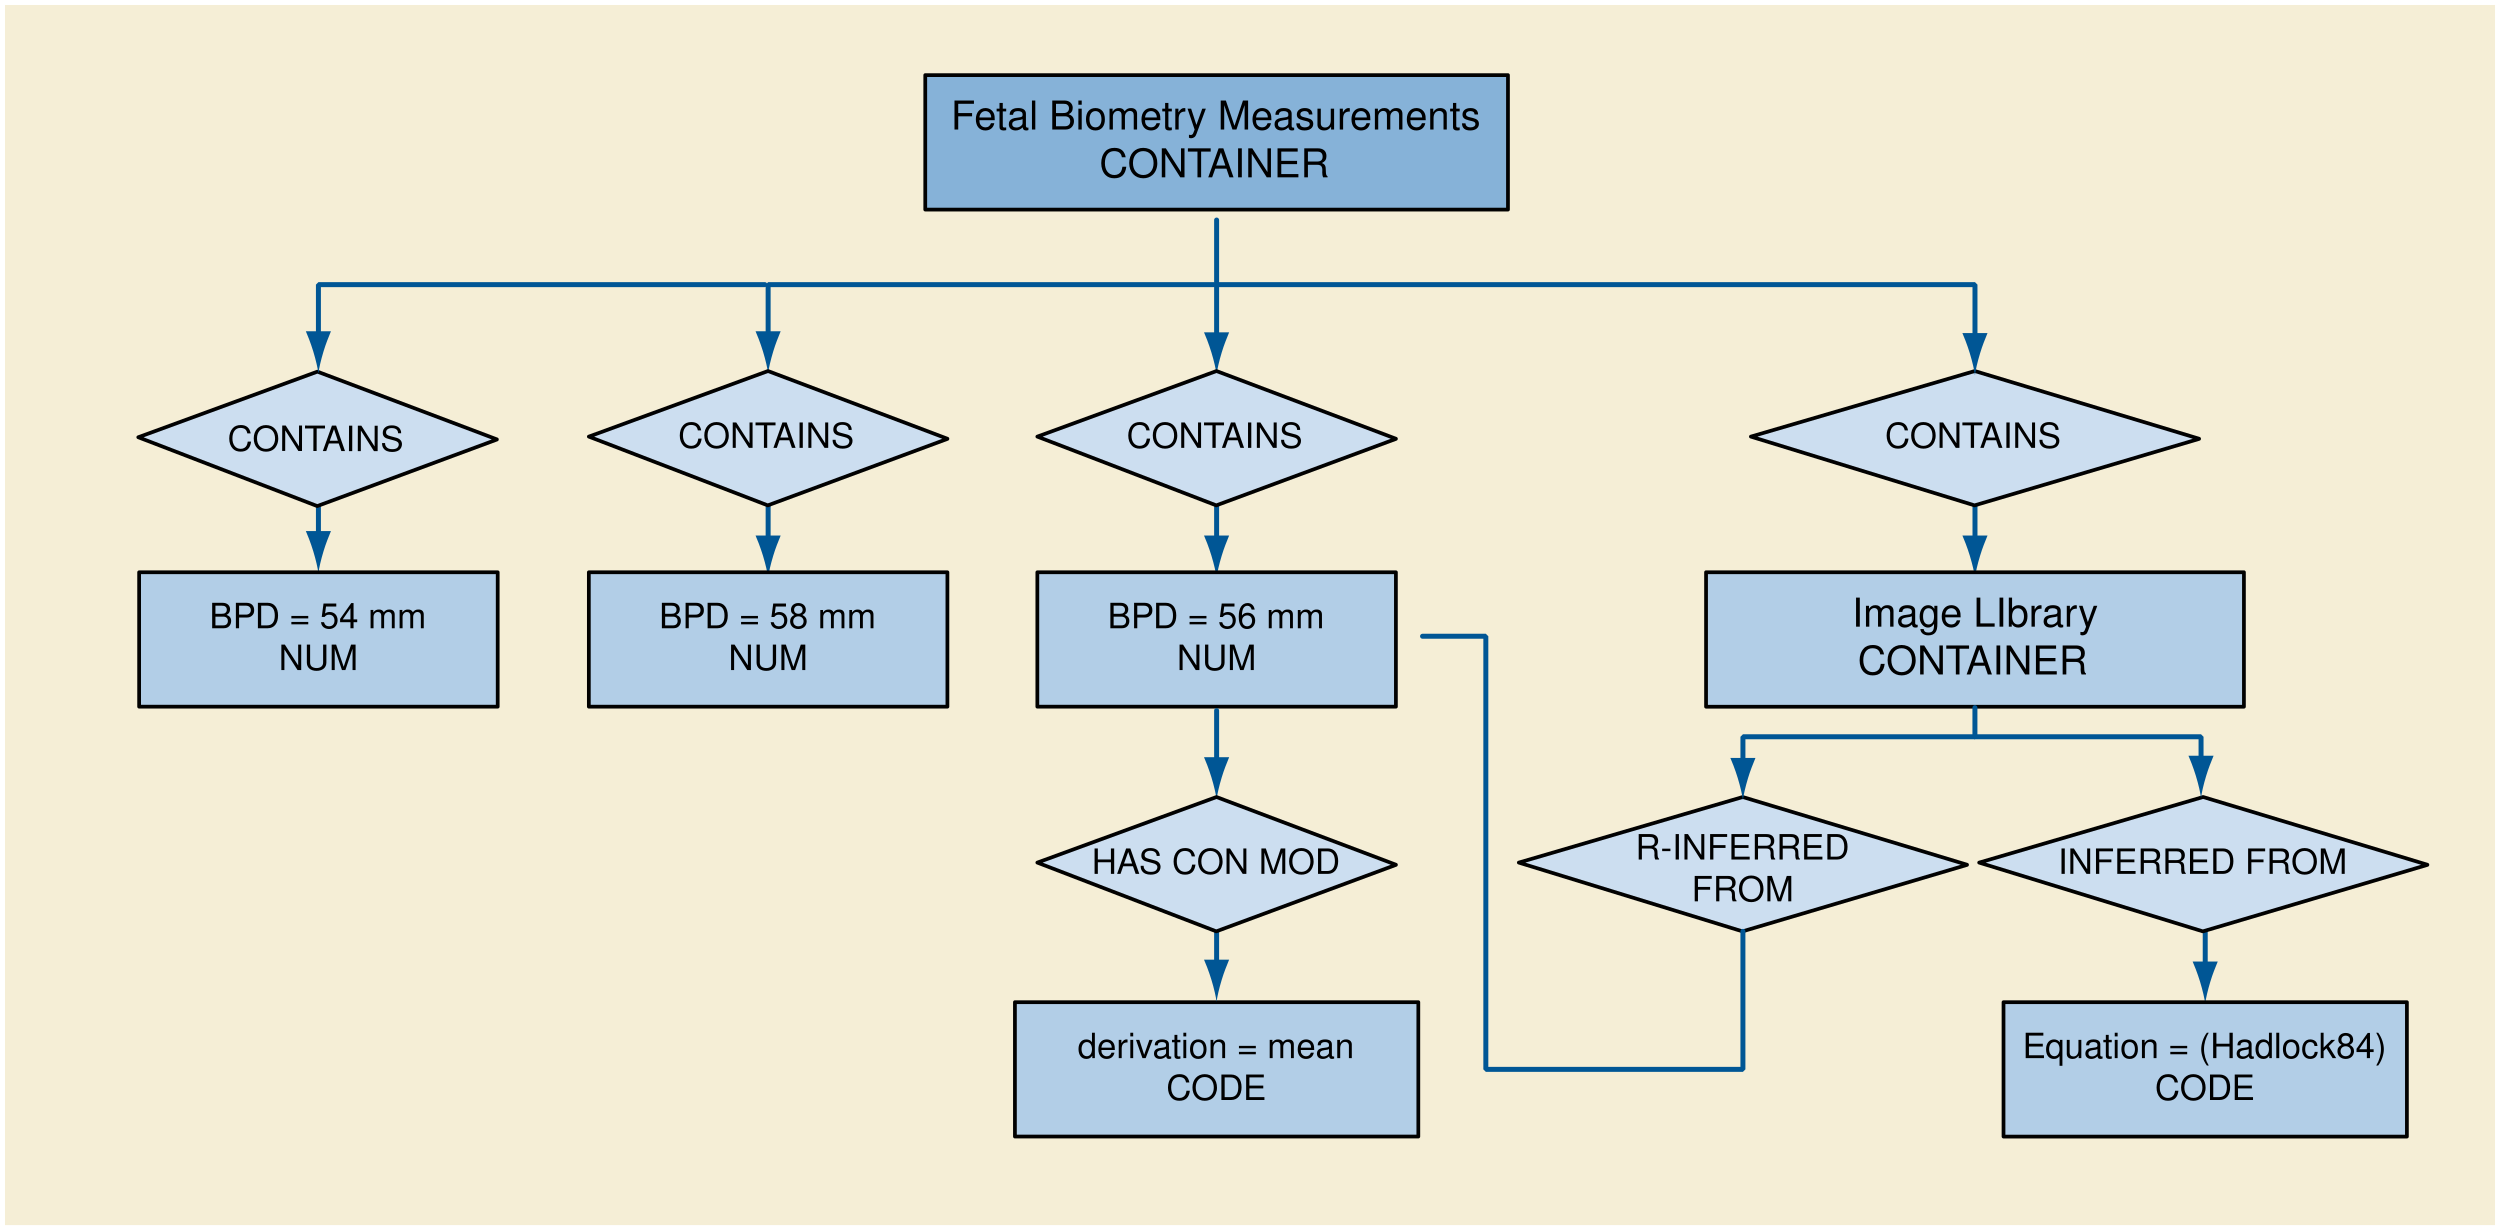
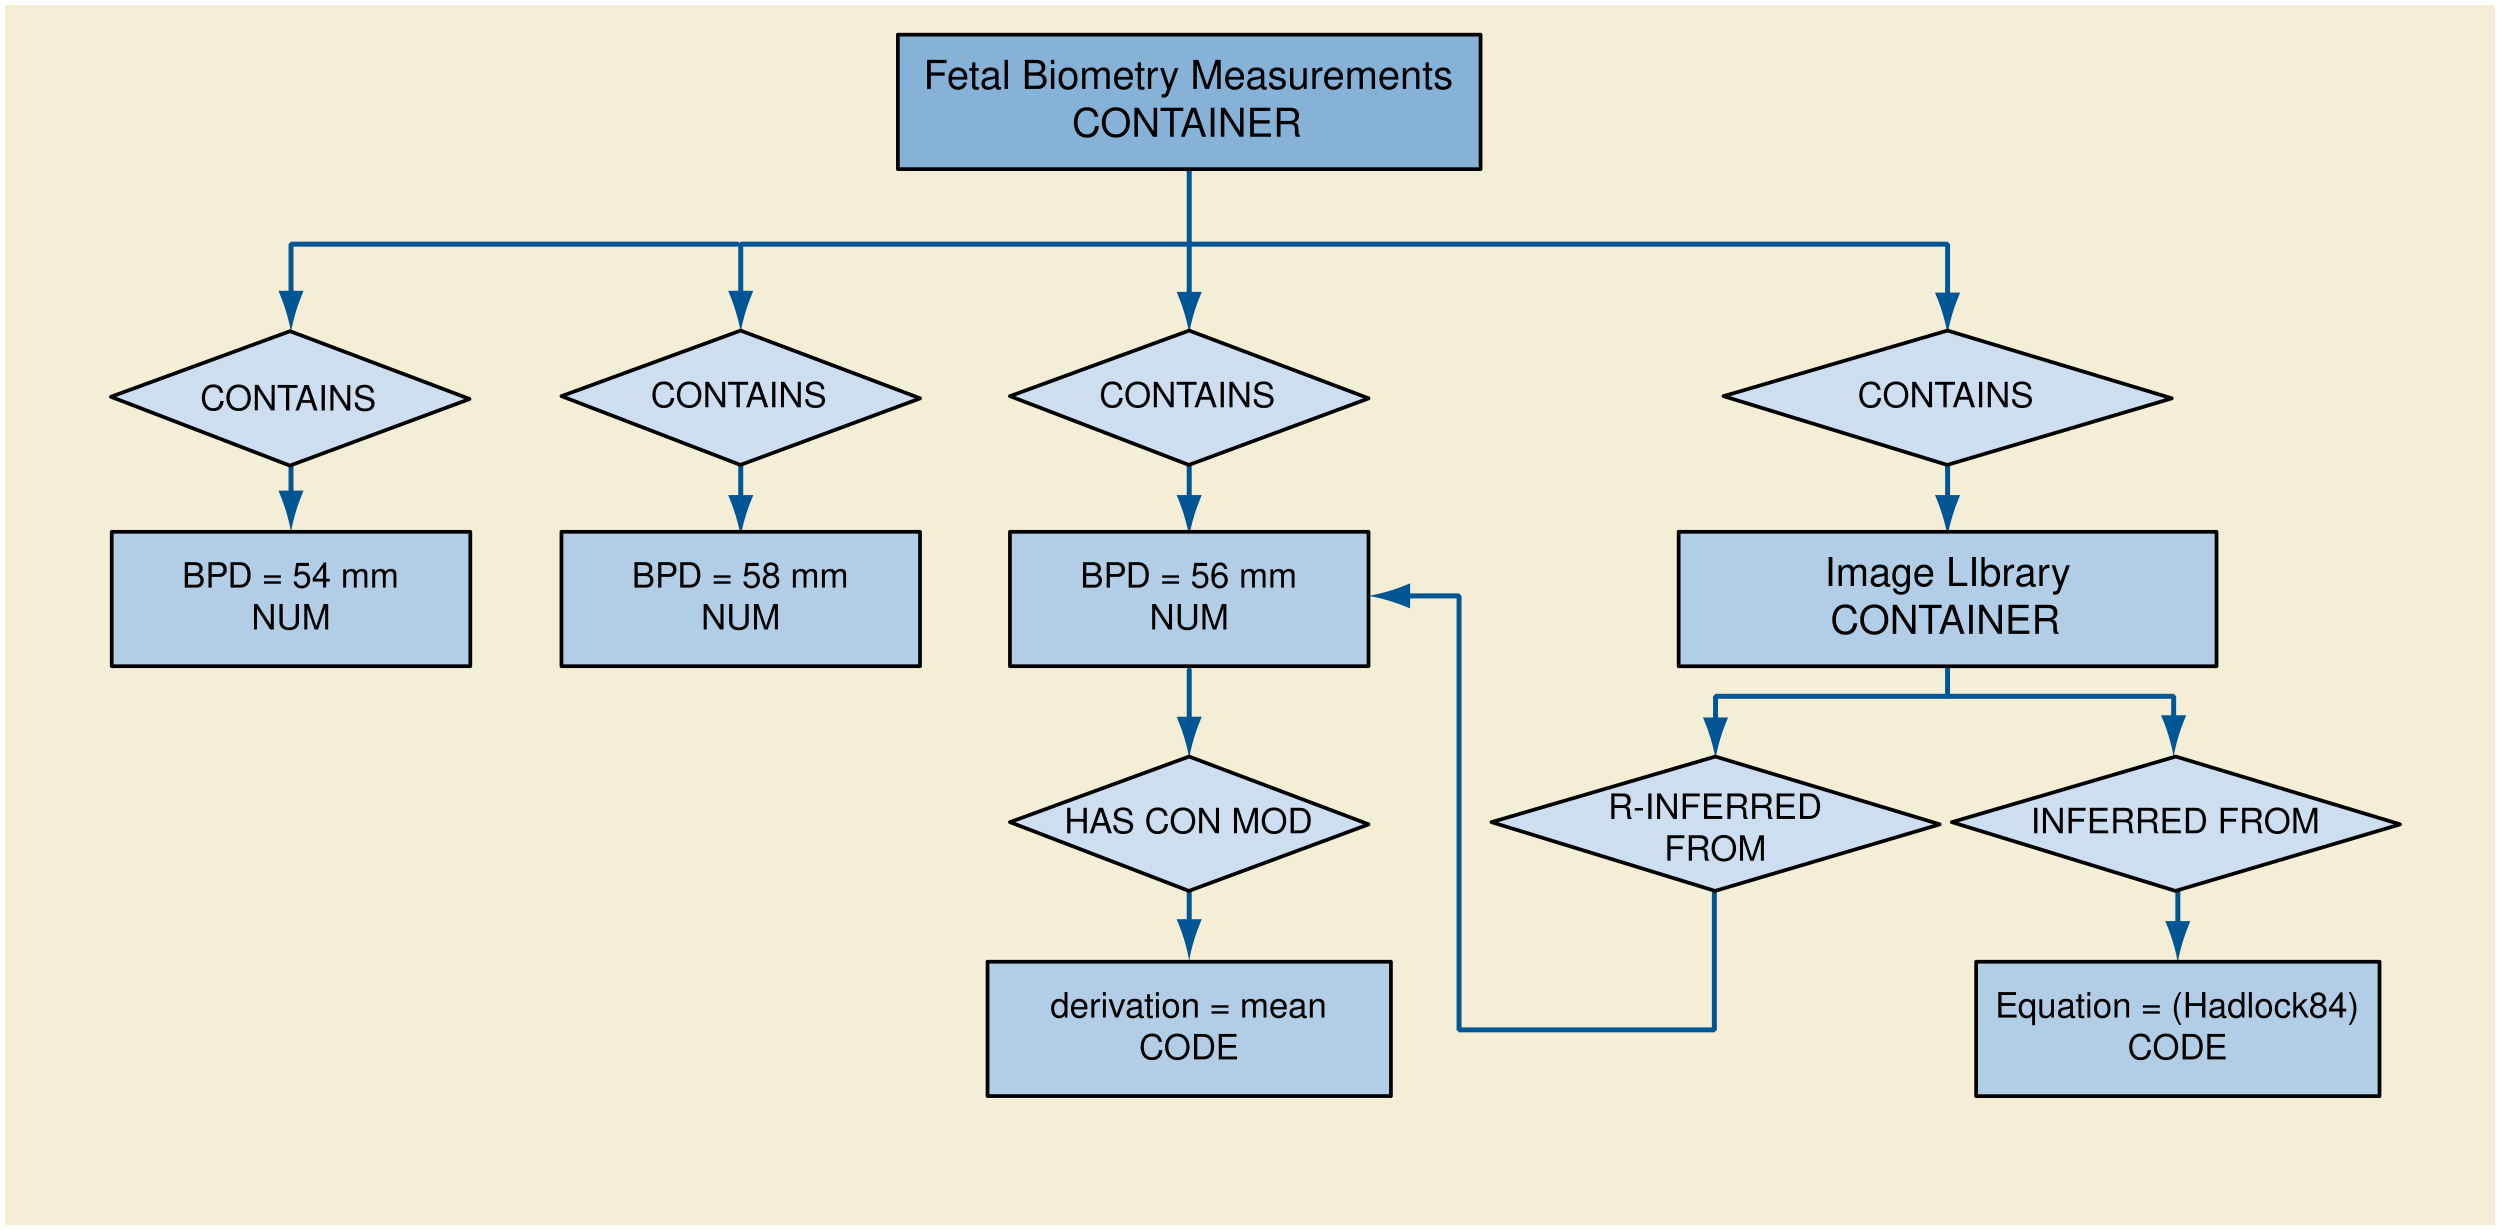
<svg xmlns="http://www.w3.org/2000/svg" version="1.1" id="Layer_1" x="0px" y="0px" width="502px" height="247px" viewBox="0 0 502 247" enable-background="new 0 0 502 247" xml:space="preserve">
  <defs>
    <style type="text/css">
	text {
	  font-family: Helvetica, Verdana, ArialUnicodeMS, san-serif
	}
	</style>
  </defs>
  <g>
   </g>
  <g>
    <rect x="1" y="1" fill="#F5EED6" width="500" height="245" />
    <g>
      <g>
        <g>
-           <line fill="none" stroke="#005695" stroke-linecap="round" stroke-miterlimit="1" x1="63.939" y1="99.689" x2="63.939" y2="108.328" />
-           <path fill="#005695" d="M64.964,110.689c0.5-1.652,0.959-2.728,1.492-4.054h-5.044c0.226,0.475,0.993,2.401,1.492,4.054      c0.535,1.77,0.9,3.375,1.031,4.415C64.064,114.064,64.43,112.458,64.964,110.689z" />
+           <line fill="none" stroke="#005695" stroke-linecap="round" stroke-miterlimit="1" x1="58.439" y1="91.564" x2="58.439" y2="100.203" />
+           <path fill="#005695" d="M59.464,102.564c0.5-1.652,0.959-2.728,1.492-4.054h-5.044c0.226,0.475,0.993,2.401,1.492,4.054      c0.535,1.77,0.9,3.375,1.031,4.415C58.564,105.939,58.93,104.333,59.464,102.564z" />
        </g>
      </g>
      <g>
        <g>
-           <line fill="none" stroke="#005695" stroke-linecap="round" stroke-miterlimit="1" x1="396.577" y1="100.588" x2="396.577" y2="109.227" />
-           <path fill="#005695" d="M397.603,111.589c0.499-1.654,0.959-2.729,1.491-4.055h-5.044c0.225,0.475,0.992,2.4,1.491,4.055      c0.534,1.77,0.9,3.373,1.03,4.414C396.702,114.962,397.067,113.359,397.603,111.589z" />
-         </g>
-       </g>
-       <polygon fill="#CCDEF0" stroke="#010101" stroke-width="0.75" stroke-linecap="round" stroke-linejoin="round" stroke-miterlimit="1" points="    351.577,87.671 396.536,74.502 441.577,88.097 441.577,88.127 396.487,101.482   " />
-       <text transform="matrix(1 0 0 1 378.4922 89.936)" font-size="7">CONTAINS</text>
-       <g>
-         <g>
-           <line fill="none" stroke="#005695" stroke-linecap="round" stroke-miterlimit="1" x1="442.809" y1="186.127" x2="442.809" y2="194.766" />
-           <path fill="#005695" d="M443.833,197.127c0.5-1.652,0.96-2.729,1.492-4.055h-5.045c0.227,0.475,0.993,2.402,1.492,4.055      c0.535,1.77,0.9,3.375,1.031,4.414C442.934,200.502,443.3,198.896,443.833,197.127z" />
-         </g>
-       </g>
-       <polygon fill="#CCDEF0" stroke="#010101" stroke-width="0.75" stroke-linecap="round" stroke-linejoin="round" stroke-miterlimit="1" points="    304.978,173.209 349.937,160.041 394.978,173.635 394.978,173.666 349.888,187.02   " />
-       <text transform="matrix(1 0 0 1 328.3945 172.5938)">
-         <tspan x="0" y="0" font-size="7">R-INFERRED</tspan>
-         <tspan x="11.279" y="8.4" font-size="7">FROM</tspan>
-       </text>
-       <g>
-         <g>
-           <polyline fill="none" stroke="#005695" stroke-linecap="round" stroke-miterlimit="1" points="244.674,57.151 396.575,57.151       396.575,68.577     " />
-           <path fill="#005695" d="M397.601,70.939c0.499-1.654,0.959-2.729,1.491-4.055h-5.044c0.225,0.475,0.992,2.4,1.491,4.055      c0.534,1.77,0.9,3.373,1.03,4.414C396.7,74.312,397.065,72.708,397.601,70.939z" />
-         </g>
-       </g>
-       <polygon fill="#CCDEF0" stroke="#010101" stroke-width="0.75" stroke-linecap="round" stroke-linejoin="round" stroke-miterlimit="1" points="    27.766,87.799 63.737,74.625 99.772,88.225 99.772,88.256 63.698,101.621   " />
-       <g>
-         <text transform="matrix(1 0.0022 -0.0022 1 45.6807 90.5278)" font-size="7">CONTAINS</text>
-       </g>
-       <g>
-         <g>
-           <line fill="none" stroke="#005695" stroke-linecap="round" stroke-miterlimit="1" x1="154.241" y1="100.588" x2="154.241" y2="109.227" />
-           <path fill="#005695" d="M155.266,111.589c0.5-1.654,0.959-2.729,1.492-4.055h-5.044c0.226,0.475,0.993,2.4,1.492,4.055      c0.535,1.77,0.9,3.373,1.031,4.414C154.366,114.962,154.732,113.359,155.266,111.589z" />
+           <line fill="none" stroke="#005695" stroke-linecap="round" stroke-miterlimit="1" x1="391.077" y1="92.463" x2="391.077" y2="101.102" />
+           <path fill="#005695" d="M392.103,103.464c0.499-1.654,0.959-2.729,1.491-4.055h-5.044c0.225,0.475,0.992,2.4,1.491,4.055      c0.534,1.77,0.9,3.373,1.03,4.414C391.202,106.837,391.567,105.234,392.103,103.464z" />
        </g>
      </g>
      <g>
        <g>
-           <polyline fill="none" stroke="#005695" stroke-linecap="round" stroke-miterlimit="1" points="243.744,57.151 154.241,57.151       154.241,68.207     " />
-           <path fill="#005695" d="M155.266,70.568c0.5-1.652,0.959-2.728,1.492-4.054h-5.044c0.226,0.475,0.993,2.401,1.492,4.054      c0.535,1.77,0.9,3.375,1.031,4.415C154.366,73.943,154.732,72.337,155.266,70.568z" />
-         </g>
-       </g>
-       <rect x="118.24" y="114.914" fill="#B2CEE7" stroke="#010101" stroke-width="0.75" stroke-linecap="round" stroke-linejoin="round" stroke-miterlimit="1" width="72" height="26.985" />
-       <g>
-         <text transform="matrix(1 0 0 1 132.3584 126.1533)">
-           <tspan x="0" y="0" font-size="7">BPD = 58 mm</tspan>
-           <tspan x="13.911" y="8.399" font-size="7">NUM</tspan>
-         </text>
-       </g>
-       <rect x="27.938" y="114.914" fill="#B2CEE7" stroke="#010101" stroke-width="0.75" stroke-linecap="round" stroke-linejoin="round" stroke-miterlimit="1" width="72" height="26.985" />
-       <g>
-         <text transform="matrix(1 0 0 1 42.0566 126.1523)">
-           <tspan x="0" y="0" font-size="7">BPD = 54 mm</tspan>
-           <tspan x="13.911" y="8.4" font-size="7">NUM</tspan>
-         </text>
-       </g>
-       <rect x="203.797" y="201.236" fill="#B2CEE7" stroke="#010101" stroke-width="0.75" stroke-linecap="round" stroke-linejoin="round" stroke-miterlimit="1" width="81.001" height="26.984" />
-       <g>
-         <text transform="matrix(1 0 0 1 216.3779 212.4795)">
-           <tspan x="0" y="0" font-size="7">derivation = mean</tspan>
-           <tspan x="17.808" y="8.399" font-size="7">CODE</tspan>
-         </text>
-       </g>
-       <g>
-         <g>
-           <line fill="none" stroke="#005695" stroke-linecap="round" stroke-miterlimit="1" x1="244.295" y1="44.186" x2="244.295" y2="68.424" />
-           <path fill="#005695" d="M245.319,70.787c0.499-1.654,0.96-2.729,1.491-4.055h-5.044c0.226,0.475,0.993,2.4,1.491,4.055      c0.535,1.77,0.9,3.373,1.031,4.414C244.42,74.16,244.785,72.556,245.319,70.787z" />
-         </g>
-       </g>
-       <polygon fill="#CCDEF0" stroke="#010101" stroke-width="0.75" stroke-linecap="round" stroke-linejoin="round" stroke-miterlimit="1" points="    118.24,87.671 154.209,74.502 190.24,88.097 190.24,88.127 154.168,101.482   " />
-       <text transform="matrix(1 0 0 1 136.1558 89.936)" font-size="7">CONTAINS</text>
-       <g>
-         <g>
-           <line fill="none" stroke="#005695" stroke-linecap="round" stroke-miterlimit="1" x1="244.295" y1="100.588" x2="244.295" y2="109.227" />
-           <path fill="#005695" d="M245.319,111.589c0.499-1.654,0.96-2.729,1.491-4.055h-5.044c0.226,0.475,0.993,2.4,1.491,4.055      c0.535,1.77,0.9,3.373,1.031,4.414C244.42,114.962,244.785,113.359,245.319,111.589z" />
-         </g>
-       </g>
-       <rect x="208.298" y="114.914" fill="#B2CEE7" stroke="#010101" stroke-width="0.75" stroke-linecap="round" stroke-linejoin="round" stroke-miterlimit="1" width="72" height="26.985" />
-       <g>
-         <text transform="matrix(1 0 0 1 222.4155 126.1533)">
-           <tspan x="0" y="0" font-size="7">BPD = 56 mm</tspan>
-           <tspan x="13.911" y="8.399" font-size="7">NUM</tspan>
-         </text>
-       </g>
-       <polygon fill="#CCDEF0" stroke="#010101" stroke-width="0.75" stroke-linecap="round" stroke-linejoin="round" stroke-miterlimit="1" points="    208.298,87.671 244.266,74.502 280.298,88.097 280.298,88.127 244.225,101.482   " />
-       <text transform="matrix(1 0 0 1 226.2129 89.936)" font-size="7">CONTAINS</text>
-       <g>
-         <g>
-           <line fill="none" stroke="#005695" stroke-linecap="round" stroke-miterlimit="1" x1="244.297" y1="142.689" x2="244.297" y2="153.744" />
-           <path fill="#005695" d="M245.321,156.105c0.499-1.652,0.96-2.729,1.491-4.055h-5.044c0.226,0.475,0.993,2.402,1.491,4.055      c0.535,1.77,0.9,3.375,1.031,4.414C244.422,159.48,244.787,157.875,245.321,156.105z" />
+           <line fill="none" stroke="#005695" stroke-linecap="round" stroke-miterlimit="1" x1="437.309" y1="178.002" x2="437.309" y2="186.641" />
+           <path fill="#005695" d="M438.333,189.002c0.5-1.652,0.96-2.729,1.492-4.055h-5.045c0.227,0.475,0.993,2.402,1.492,4.055      c0.535,1.77,0.9,3.375,1.031,4.414C437.434,192.377,437.8,190.771,438.333,189.002z" />
        </g>
      </g>
      <g>
        <g>
-           <line fill="none" stroke="#005695" stroke-linecap="round" stroke-miterlimit="1" x1="244.295" y1="186.127" x2="244.295" y2="194.389" />
-           <path fill="#005695" d="M245.319,196.752c0.499-1.654,0.96-2.729,1.491-4.055h-5.044c0.226,0.475,0.993,2.4,1.491,4.055      c0.535,1.77,0.9,3.373,1.031,4.414C244.42,200.125,244.785,198.521,245.319,196.752z" />
+           <polyline fill="none" stroke="#005695" stroke-linecap="round" stroke-miterlimit="1" points="239.174,49.026 391.075,49.026       391.075,60.452     " />
+           <path fill="#005695" d="M392.101,62.814c0.499-1.654,0.959-2.729,1.491-4.055h-5.044c0.225,0.475,0.992,2.4,1.491,4.055      c0.534,1.77,0.9,3.373,1.03,4.414C391.2,66.187,391.565,64.583,392.101,62.814z" />
        </g>
      </g>
-       <polygon fill="#CCDEF0" stroke="#010101" stroke-width="0.75" stroke-linecap="round" stroke-linejoin="round" stroke-miterlimit="1" points="    208.298,173.209 244.266,160.041 280.298,173.635 280.298,173.666 244.225,187.02   " />
-       <text transform="matrix(1 0 0 1 219.2129 175.4766)" font-size="7">HAS CON MOD</text>
      <g>
        <g>
-           <polyline fill="none" stroke="#005695" stroke-linecap="round" stroke-miterlimit="1" points="153.574,57.151 63.938,57.151       63.938,68.207     " />
-           <path fill="#005695" d="M64.963,70.568c0.5-1.652,0.959-2.728,1.492-4.054h-5.044c0.226,0.475,0.993,2.401,1.492,4.054      c0.535,1.77,0.9,3.375,1.031,4.415C64.063,73.943,64.429,72.337,64.963,70.568z" />
+           <line fill="none" stroke="#005695" stroke-linecap="round" stroke-miterlimit="1" x1="148.741" y1="92.463" x2="148.741" y2="101.102" />
+           <path fill="#005695" d="M149.766,103.464c0.5-1.654,0.959-2.729,1.492-4.055h-5.044c0.226,0.475,0.993,2.4,1.492,4.055      c0.535,1.77,0.9,3.373,1.031,4.414C148.866,106.837,149.232,105.234,149.766,103.464z" />
        </g>
      </g>
-       <rect x="185.791" y="15.083" fill="#86B2D8" stroke="#010101" stroke-width="0.75" stroke-linecap="round" stroke-linejoin="round" stroke-miterlimit="1" width="117.008" height="27.002" />
      <g>
-         <text transform="matrix(1 0 0 1 190.9434 26.0103)">
+         <g>
+           <polyline fill="none" stroke="#005695" stroke-linecap="round" stroke-miterlimit="1" points="238.244,49.026 148.741,49.026       148.741,60.082     " />
+           <path fill="#005695" d="M149.766,62.443c0.5-1.652,0.959-2.728,1.492-4.054h-5.044c0.226,0.475,0.993,2.401,1.492,4.054      c0.535,1.77,0.9,3.375,1.031,4.415C148.866,65.818,149.232,64.212,149.766,62.443z" />
+         </g>
+       </g>
+       <g>
+         <g>
+           <line fill="none" stroke="#005695" stroke-linecap="round" stroke-miterlimit="1" x1="238.795" y1="33.902" x2="238.795" y2="60.299" />
+           <path fill="#005695" d="M239.82,62.661c0.5-1.653,0.959-2.728,1.492-4.054h-5.044c0.226,0.475,0.993,2.401,1.492,4.054      c0.535,1.77,0.9,3.374,1.031,4.415C238.92,66.035,239.286,64.431,239.82,62.661z" />
+         </g>
+       </g>
+       <g>
+         <g>
+           <line fill="none" stroke="#005695" stroke-linecap="round" stroke-miterlimit="1" x1="238.795" y1="92.463" x2="238.795" y2="101.102" />
+           <path fill="#005695" d="M239.819,103.464c0.499-1.654,0.96-2.729,1.491-4.055h-5.044c0.226,0.475,0.993,2.4,1.491,4.055      c0.535,1.77,0.9,3.373,1.031,4.414C238.92,106.837,239.285,105.234,239.819,103.464z" />
+         </g>
+       </g>
+       <g>
+         <g>
+           <line fill="none" stroke="#005695" stroke-linecap="round" stroke-miterlimit="1" x1="238.797" y1="134.564" x2="238.797" y2="145.619" />
+           <path fill="#005695" d="M239.821,147.98c0.499-1.652,0.96-2.729,1.491-4.055h-5.044c0.226,0.475,0.993,2.402,1.491,4.055      c0.535,1.77,0.9,3.375,1.031,4.414C238.922,151.355,239.287,149.75,239.821,147.98z" />
+         </g>
+       </g>
+       <g>
+         <g>
+           <line fill="none" stroke="#005695" stroke-linecap="round" stroke-miterlimit="1" x1="238.795" y1="178.002" x2="238.795" y2="186.264" />
+           <path fill="#005695" d="M239.819,188.627c0.499-1.654,0.96-2.729,1.491-4.055h-5.044c0.226,0.475,0.993,2.4,1.491,4.055      c0.535,1.77,0.9,3.373,1.031,4.414C238.92,192,239.285,190.396,239.819,188.627z" />
+         </g>
+       </g>
+       <g>
+         <g>
+           <polyline fill="none" stroke="#005695" stroke-linecap="round" stroke-miterlimit="1" points="148.074,49.026 58.438,49.026       58.438,60.082     " />
+           <path fill="#005695" d="M59.463,62.443c0.5-1.652,0.959-2.728,1.492-4.054h-5.044c0.226,0.475,0.993,2.401,1.492,4.054      c0.535,1.77,0.9,3.375,1.031,4.415C58.563,65.818,58.929,64.212,59.463,62.443z" />
+         </g>
+       </g>
+       <g>
+         <g>
+           <polyline fill="none" stroke="#005695" stroke-linecap="round" stroke-miterlimit="1" points="391.064,133.977 391.064,139.818       344.48,139.818 344.48,145.756     " />
+           <path fill="#005695" d="M345.505,148.117c0.5-1.652,0.96-2.729,1.492-4.055h-5.045c0.227,0.475,0.993,2.402,1.492,4.055      c0.535,1.77,0.9,3.375,1.031,4.414C344.605,151.492,344.972,149.887,345.505,148.117z" />
+         </g>
+       </g>
+       <g>
+         <g>
+           <path fill="none" stroke="#005695" stroke-linecap="round" stroke-miterlimit="1" d="M344.243,178.949c0,0.01,0,27.849,0,27.849      h-51.265v-87.142H281.46" />
+           <path fill="#005695" d="M279.099,120.682c1.653,0.499,2.728,0.959,4.054,1.491v-5.044c-0.475,0.225-2.4,0.992-4.054,1.491      c-1.77,0.534-3.374,0.9-4.415,1.03C275.725,119.781,277.329,120.146,279.099,120.682z" />
+         </g>
+       </g>
+       <g>
+         <g>
+           <polyline fill="none" stroke="#005695" stroke-linecap="round" stroke-miterlimit="1" points="391.068,139.818 436.471,139.818       436.471,145.316     " />
+           <path fill="#005695" d="M437.495,147.68c0.5-1.654,0.96-2.729,1.492-4.055h-5.045c0.227,0.475,0.993,2.4,1.492,4.055      c0.535,1.77,0.9,3.373,1.031,4.414C436.596,151.053,436.962,149.449,437.495,147.68z" />
+         </g>
+       </g>
+       <polygon fill="#CCDEF0" stroke="#010101" stroke-width="0.75" stroke-linecap="round" stroke-linejoin="round" stroke-miterlimit="1" points="    346.077,79.546 391.036,66.377 436.077,79.972 436.077,80.002 390.987,93.357   " />
+       <text transform="matrix(1 0 0 1 372.9922 81.7793)" font-size="7">CONTAINS</text>
+       <polygon fill="#CCDEF0" stroke="#010101" stroke-width="0.75" stroke-linecap="round" stroke-linejoin="round" stroke-miterlimit="1" points="    22.266,79.674 58.237,66.5 94.272,80.1 94.272,80.131 58.198,93.496   " />
+       <g>
+         <text transform="matrix(1 0.0022 -0.0022 1 40.1807 82.3711)" font-size="7">CONTAINS</text>
+       </g>
+       <rect x="112.74" y="106.789" fill="#B2CEE7" stroke="#010101" stroke-width="0.75" stroke-linecap="round" stroke-linejoin="round" stroke-miterlimit="1" width="72" height="26.985" />
+       <g>
+         <text transform="matrix(1 0 0 1 126.8584 117.9961)">
+           <tspan x="0" y="0" font-size="7">BPD = 58 mm</tspan>
+           <tspan x="13.911" y="8.4" font-size="7">NUM</tspan>
+         </text>
+       </g>
+       <rect x="22.438" y="106.789" fill="#B2CEE7" stroke="#010101" stroke-width="0.75" stroke-linecap="round" stroke-linejoin="round" stroke-miterlimit="1" width="72" height="26.985" />
+       <g>
+         <text transform="matrix(1 0 0 1 36.5566 117.9961)">
+           <tspan x="0" y="0" font-size="7">BPD = 54 mm</tspan>
+           <tspan x="13.911" y="8.399" font-size="7">NUM</tspan>
+         </text>
+       </g>
+       <rect x="198.297" y="193.111" fill="#B2CEE7" stroke="#010101" stroke-width="0.75" stroke-linecap="round" stroke-linejoin="round" stroke-miterlimit="1" width="81.001" height="26.984" />
+       <g>
+         <text transform="matrix(1 0 0 1 210.8779 204.3223)">
+           <tspan x="0" y="0" font-size="7">derivation = mean</tspan>
+           <tspan x="17.808" y="8.4" font-size="7">CODE</tspan>
+         </text>
+       </g>
+       <polygon fill="#CCDEF0" stroke="#010101" stroke-width="0.75" stroke-linecap="round" stroke-linejoin="round" stroke-miterlimit="1" points="    112.74,79.546 148.709,66.377 184.74,79.972 184.74,80.002 148.668,93.357   " />
+       <text transform="matrix(1 0 0 1 130.6558 81.7793)" font-size="7">CONTAINS</text>
+       <rect x="202.798" y="106.789" fill="#B2CEE7" stroke="#010101" stroke-width="0.75" stroke-linecap="round" stroke-linejoin="round" stroke-miterlimit="1" width="72" height="26.985" />
+       <g>
+         <text transform="matrix(1 0 0 1 216.9155 117.9961)">
+           <tspan x="0" y="0" font-size="7">BPD = 56 mm</tspan>
+           <tspan x="13.911" y="8.4" font-size="7">NUM</tspan>
+         </text>
+       </g>
+       <polygon fill="#CCDEF0" stroke="#010101" stroke-width="0.75" stroke-linecap="round" stroke-linejoin="round" stroke-miterlimit="1" points="    202.798,79.546 238.766,66.377 274.798,79.972 274.798,80.002 238.725,93.357   " />
+       <text transform="matrix(1 0 0 1 220.7129 81.7793)" font-size="7">CONTAINS</text>
+       <polygon fill="#CCDEF0" stroke="#010101" stroke-width="0.75" stroke-linecap="round" stroke-linejoin="round" stroke-miterlimit="1" points="    202.798,165.084 238.766,151.916 274.798,165.51 274.798,165.541 238.725,178.895   " />
+       <text transform="matrix(1 0 0 1 213.7129 167.3203)" font-size="7">HAS CON MOD</text>
+       <rect x="180.291" y="6.958" fill="#86B2D8" stroke="#010101" stroke-width="0.75" stroke-linecap="round" stroke-linejoin="round" stroke-miterlimit="1" width="117.008" height="27.002" />
+       <g>
+         <text transform="matrix(1 0 0 1 185.4434 17.8535)">
          <tspan x="0" y="0" font-size="8">Fetal Biometry Measurements</tspan>
          <tspan x="29.795" y="9.6" font-size="8">CONTAINER</tspan>
        </text>
      </g>
-       <rect x="402.306" y="201.24" fill="#B2CEE7" stroke="#010101" stroke-width="0.75" stroke-linecap="round" stroke-linejoin="round" stroke-miterlimit="1" width="81" height="26.984" />
+       <rect x="396.806" y="193.115" fill="#B2CEE7" stroke="#010101" stroke-width="0.75" stroke-linecap="round" stroke-linejoin="round" stroke-miterlimit="1" width="81" height="26.984" />
      <g>
-         <text transform="matrix(1 0 0 1 406.1328 212.4785)">
+         <text transform="matrix(1 0 0 1 400.6328 204.3223)">
          <tspan x="0" y="0" font-size="7">Equation = (Hadlock84)</tspan>
          <tspan x="26.563" y="8.4" font-size="7">CODE</tspan>
        </text>
      </g>
-       <polygon fill="#CCDEF0" stroke="#010101" stroke-width="0.75" stroke-linecap="round" stroke-linejoin="round" stroke-miterlimit="1" points="    397.417,173.211 442.378,160.037 487.417,173.637 487.417,173.666 442.327,187.021   " />
-       <text transform="matrix(1 0 0 1 413.248 175.4766)" font-size="7">INFERRED FROM</text>
-       <rect x="342.575" y="114.906" fill="#B2CEE7" stroke="#010101" stroke-width="0.75" stroke-linecap="round" stroke-linejoin="round" stroke-miterlimit="1" width="108.006" height="27" />
+       <polygon fill="#CCDEF0" stroke="#010101" stroke-width="0.75" stroke-linecap="round" stroke-linejoin="round" stroke-miterlimit="1" points="    391.917,165.086 436.878,151.912 481.917,165.512 481.917,165.541 436.827,178.896   " />
+       <text transform="matrix(1 0 0 1 407.748 167.3203)" font-size="7">INFERRED FROM</text>
+       <rect x="337.075" y="106.781" fill="#B2CEE7" stroke="#010101" stroke-width="0.75" stroke-linecap="round" stroke-linejoin="round" stroke-miterlimit="1" width="108.006" height="27" />
      <g>
-         <text transform="matrix(1 0 0 1 371.9004 125.832)">
+         <text transform="matrix(1 0 0 1 366.4004 117.6748)">
          <tspan x="0" y="0" font-size="8">Image LIbrary</tspan>
-           <tspan x="1.121" y="9.6" font-size="8">CONTAINER</tspan>
+           <tspan x="1.121" y="9.601" font-size="8">CONTAINER</tspan>
        </text>
      </g>
-       <g>
-         <g>
-           <polyline fill="none" stroke="#005695" stroke-linecap="round" stroke-miterlimit="1" points="396.564,142.102 396.564,147.943       349.98,147.943 349.98,153.881     " />
-           <path fill="#005695" d="M351.005,156.242c0.5-1.652,0.96-2.729,1.492-4.055h-5.045c0.227,0.475,0.993,2.402,1.492,4.055      c0.535,1.77,0.9,3.375,1.031,4.414C350.105,159.617,350.472,158.012,351.005,156.242z" />
-         </g>
-       </g>
-       <g>
-         <g>
-           <polyline fill="none" stroke="#005695" stroke-linecap="round" stroke-miterlimit="1" points="396.568,147.943 441.971,147.943       441.971,153.441     " />
-           <path fill="#005695" d="M442.995,155.805c0.5-1.654,0.96-2.729,1.492-4.055h-5.045c0.227,0.475,0.993,2.4,1.492,4.055      c0.535,1.77,0.9,3.373,1.031,4.414C442.096,159.178,442.462,157.574,442.995,155.805z" />
-         </g>
-       </g>
-       <polyline fill="none" stroke="#005695" stroke-linecap="round" stroke-miterlimit="1" points="349.978,187.02 349.978,214.729     332.938,214.729 298.354,214.729 298.354,127.758 285.648,127.758   " />
+       <polygon fill="#CCDEF0" stroke="#010101" stroke-width="0.75" stroke-linecap="round" stroke-linejoin="round" stroke-miterlimit="1" points="    299.478,165.084 344.437,151.916 389.478,165.51 389.478,165.541 344.388,178.895   " />
+       <text transform="matrix(1 0 0 1 322.8945 164.4375)">
+         <tspan x="0" y="0" font-size="7">R-INFERRED</tspan>
+         <tspan x="11.279" y="8.399" font-size="7">FROM</tspan>
+       </text>
    </g>
  </g>
</svg>
